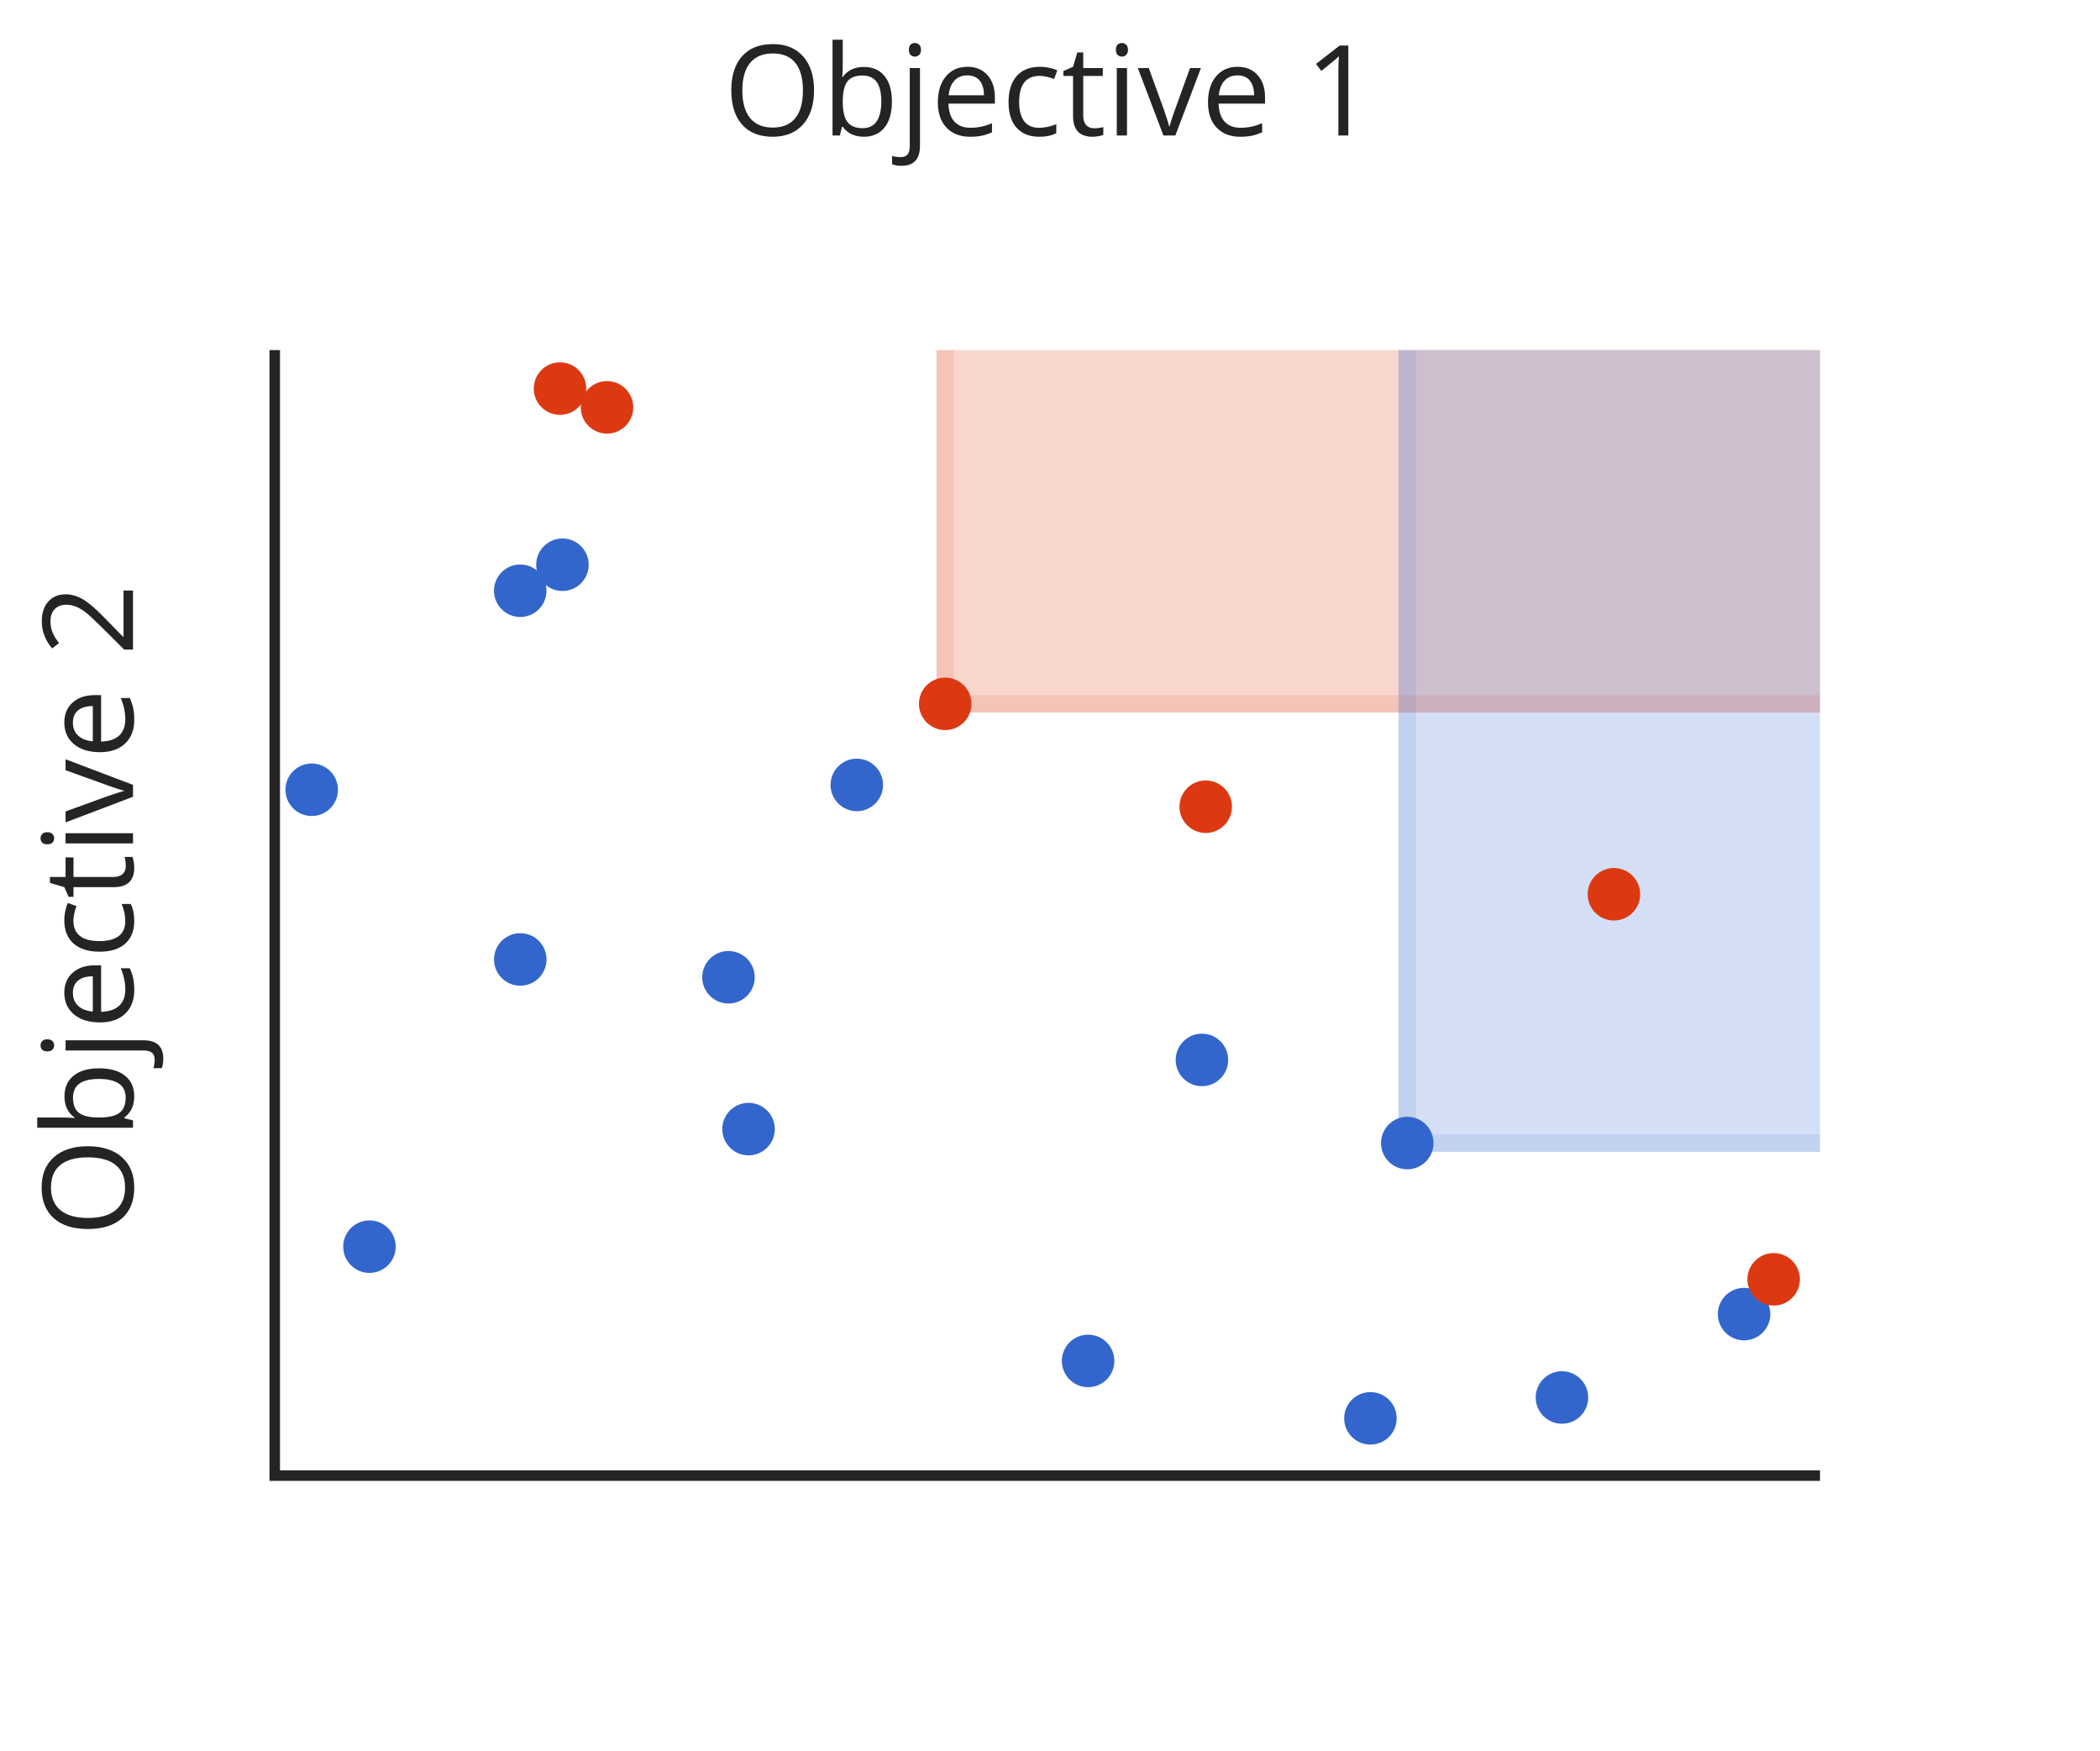
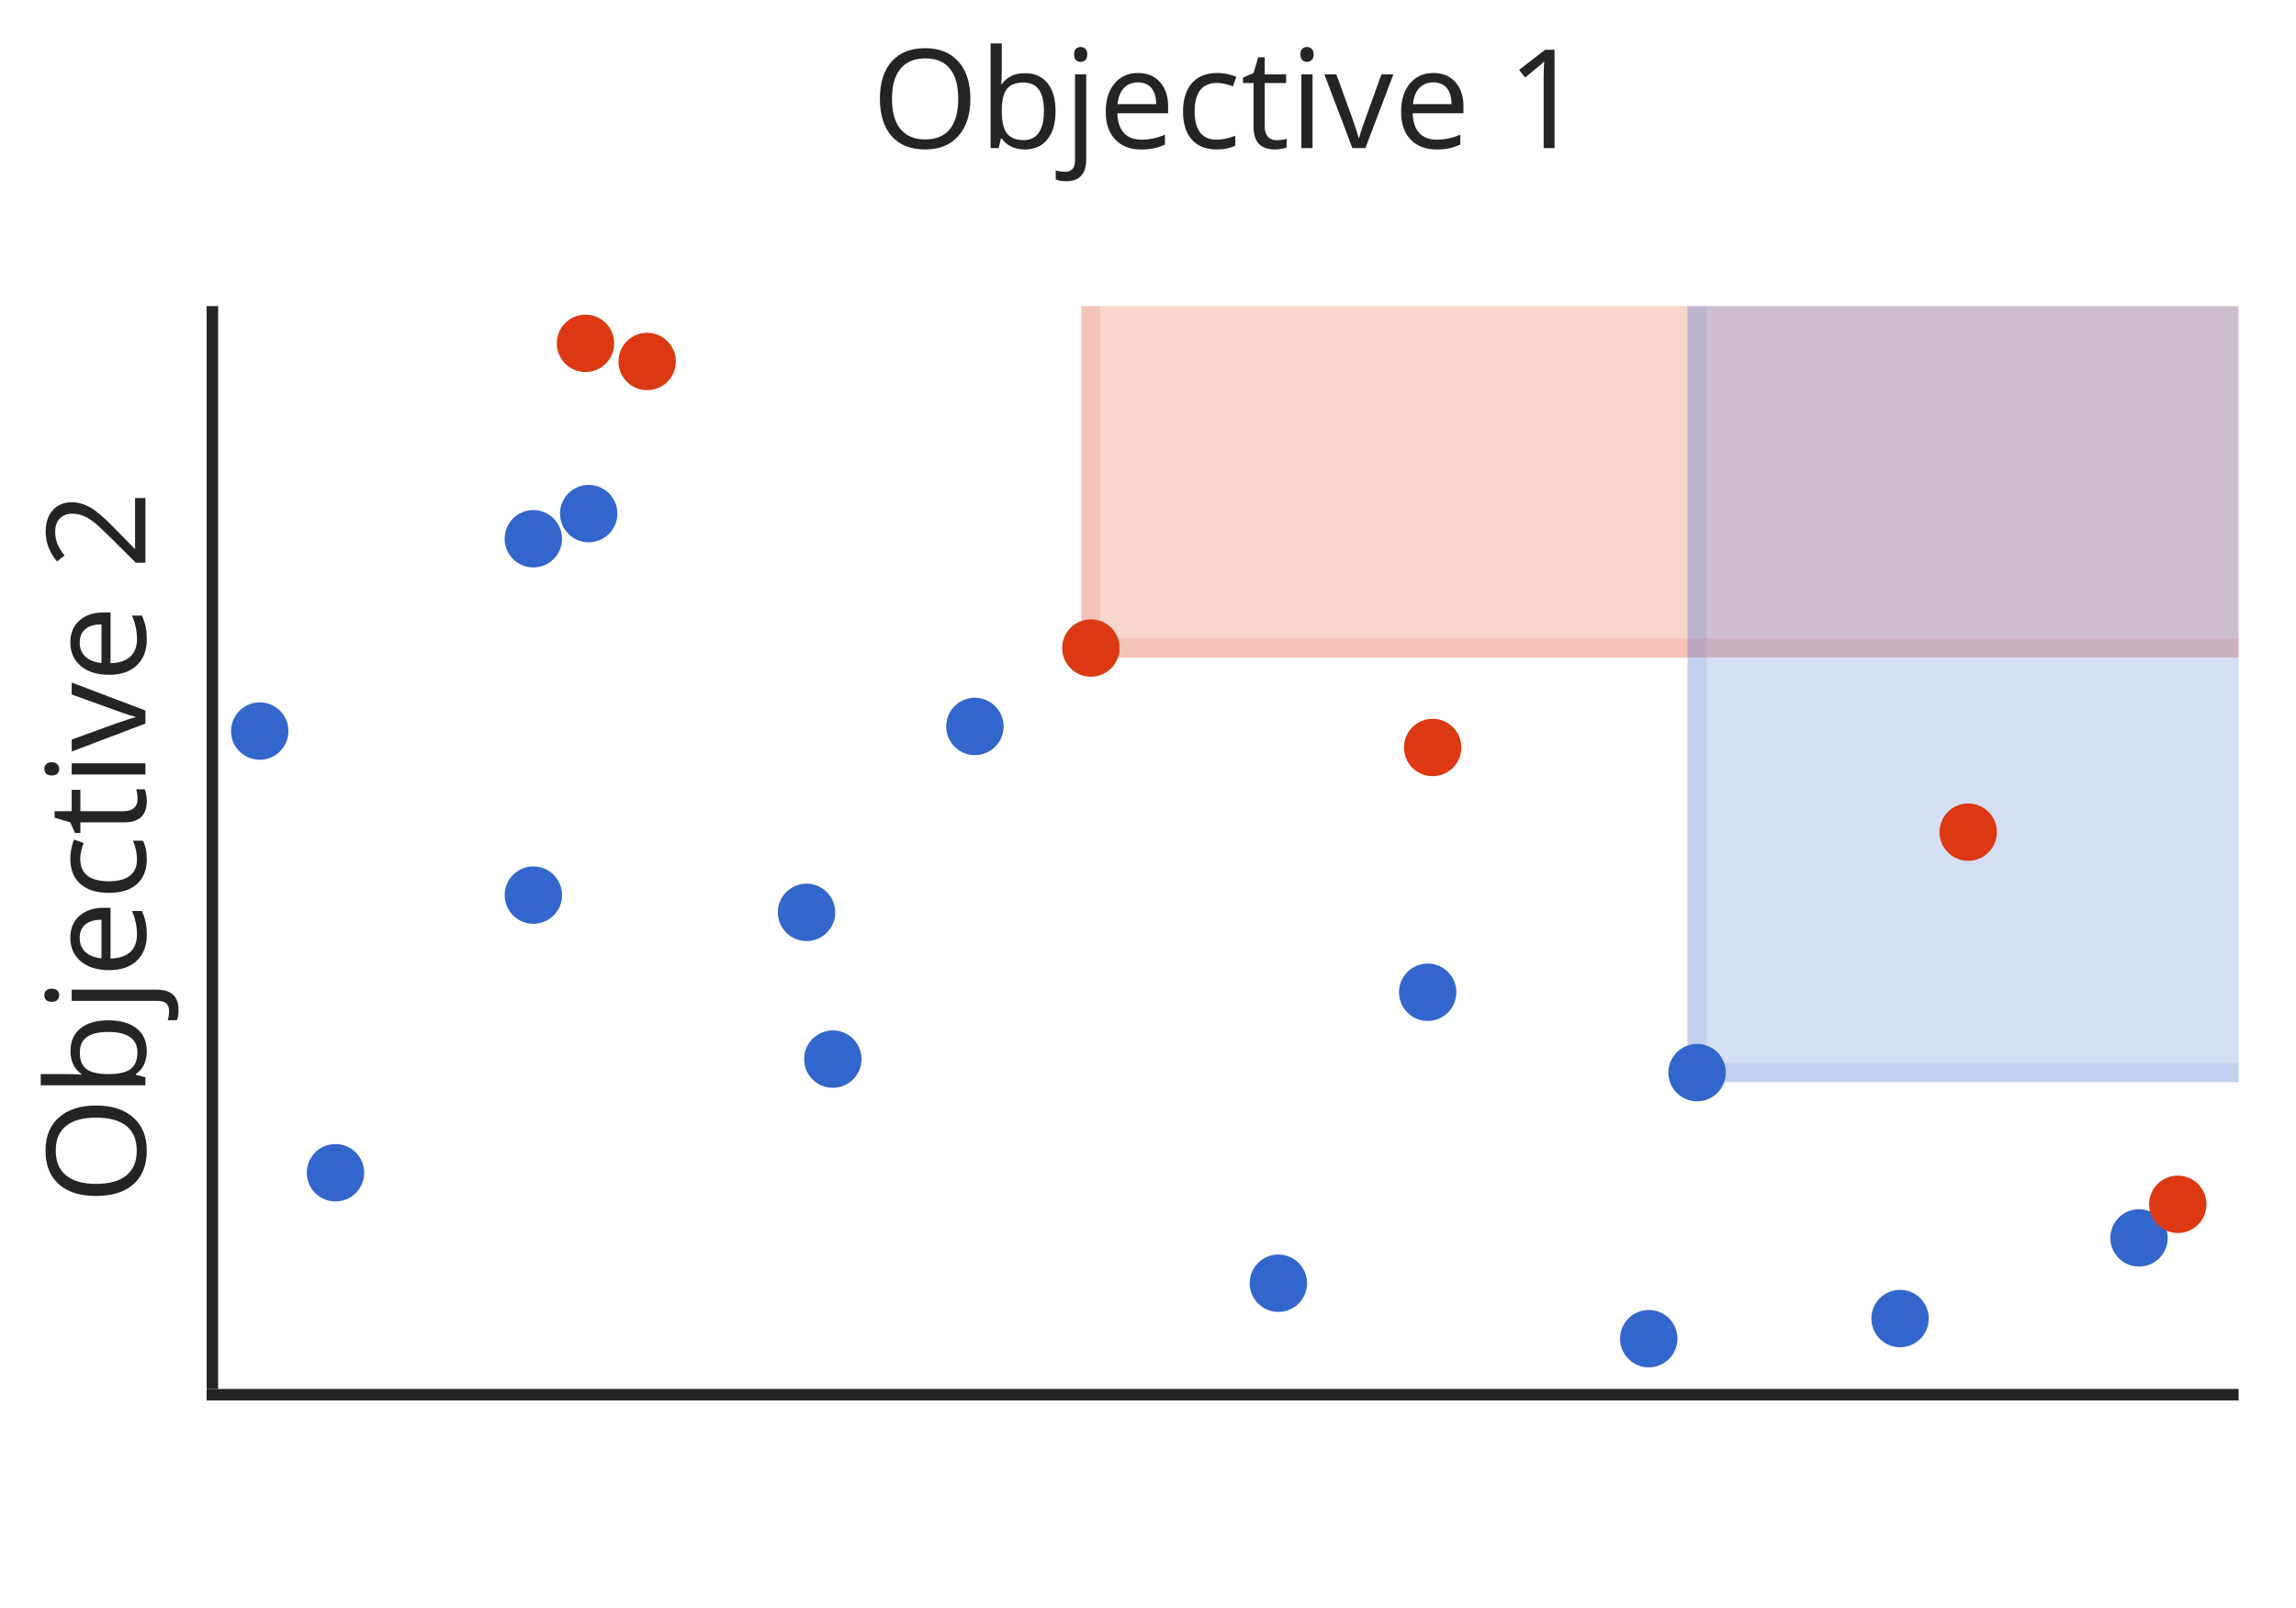
- <svg xmlns="http://www.w3.org/2000/svg" class="main-svg" width="600" height="500" style="" viewBox="0 0 600 500">
-   <rect x="0" y="0" width="600" height="500" style="fill: rgb(255, 255, 255); fill-opacity: 1;" />
-   <defs id="defs-5a7259">
+ <svg xmlns="http://www.w3.org/2000/svg" class="main-svg" width="600" height="420" style="" viewBox="0 0 600 420">
+   <rect x="0" y="0" width="600" height="420" style="fill: rgb(255, 255, 255); fill-opacity: 1;" />
+   <defs id="defs-60f8d3">
    <g class="clips">
-       <clipPath id="clip5a7259xyplot" class="plotclip">
-         <rect width="440" height="320" />
+       <clipPath id="clip60f8d3xyplot" class="plotclip">
+         <rect width="528" height="283" />
      </clipPath>
-       <clipPath class="axesclip" id="clip5a7259x">
-         <rect x="80" y="0" width="440" height="500" />
+       <clipPath class="axesclip" id="clip60f8d3x">
+         <rect x="57" y="0" width="528" height="420" />
      </clipPath>
-       <clipPath class="axesclip" id="clip5a7259y">
-         <rect x="0" y="100" width="600" height="320" />
+       <clipPath class="axesclip" id="clip60f8d3y">
+         <rect x="0" y="80" width="600" height="283" />
      </clipPath>
-       <clipPath class="axesclip" id="clip5a7259xy">
-         <rect x="80" y="100" width="440" height="320" />
+       <clipPath class="axesclip" id="clip60f8d3xy">
+         <rect x="57" y="80" width="528" height="283" />
      </clipPath>
    </g>
    <g class="gradients" />
    <g class="patterns" />
  </defs>
  <g class="bglayer" />
  <g class="layer-below">
    <g class="imagelayer" />
    <g class="shapelayer" />
  </g>
  <g class="cartesianlayer">
    <g class="subplot xy">
      <g class="layer-subplot">
        <g class="shapelayer">
-           <path data-index="0" fill-rule="evenodd" d="M270.06,201.05H960V-220H270.06Z" clip-path="url(#clip5a7259xy)" style="opacity: 0.3; stroke: rgb(220, 57, 18); stroke-opacity: 1; fill: rgb(220, 57, 18); fill-opacity: 0.7; stroke-width: 5px;" />
-           <path data-index="1" fill-rule="evenodd" d="M402.08,326.51H960V-220H402.08Z" clip-path="url(#clip5a7259xy)" style="opacity: 0.3; stroke: rgb(51, 102, 204); stroke-opacity: 1; fill: rgb(51, 102, 204); fill-opacity: 0.7; stroke-width: 5px;" />
+           <path data-index="0" fill-rule="evenodd" d="M285.07,169.36H1113V-203H285.07Z" clip-path="url(#clip60f8d3xy)" style="opacity: 0.3; stroke: rgb(220, 57, 18); stroke-opacity: 1; fill: rgb(220, 57, 18); fill-opacity: 0.7; stroke-width: 5px;" />
+           <path data-index="1" fill-rule="evenodd" d="M443.49,280.32H1113V-203H443.49Z" clip-path="url(#clip60f8d3xy)" style="opacity: 0.3; stroke: rgb(51, 102, 204); stroke-opacity: 1; fill: rgb(51, 102, 204); fill-opacity: 0.7; stroke-width: 5px;" />
        </g>
        <g class="imagelayer" />
      </g>
      <g class="minor-gridlayer">
        <g class="x" />
        <g class="y" />
      </g>
      <g class="gridlayer">
        <g class="x" />
        <g class="y" />
      </g>
      <g class="zerolinelayer" />
      <path class="xlines-below" />
      <path class="ylines-below" />
      <g class="overlines-below" />
      <g class="xaxislayer-below" />
      <g class="yaxislayer-below" />
      <g class="overaxes-below" />
-       <g class="plot" transform="translate(80,100)" clip-path="url(#clip5a7259xyplot)">
+       <g class="plot" transform="translate(57,80)" clip-path="url(#clip60f8d3xyplot)">
        <g class="scatterlayer mlayer">
-           <g class="trace scatter trace1099cf" style="stroke-miterlimit: 2; opacity: 1;">
+           <g class="trace scatter tracec739c7" style="stroke-miterlimit: 2; opacity: 1;">
            <g class="fills" />
            <g class="errorbars" />
            <g class="lines" />
            <g class="points">
-               <path class="point" transform="translate(164.8,124.21)" d="M7.5,0A7.5,7.5 0 1,1 0,-7.5A7.5,7.5 0 0,1 7.5,0Z" style="opacity: 1; stroke-width: 0px; fill: rgb(51, 102, 204); fill-opacity: 1;" />
-               <path class="point" transform="translate(418.31,275.36)" d="M7.5,0A7.5,7.5 0 1,1 0,-7.5A7.5,7.5 0 0,1 7.5,0Z" style="opacity: 1; stroke-width: 0px; fill: rgb(51, 102, 204); fill-opacity: 1;" />
-               <path class="point" transform="translate(322.08,226.51)" d="M7.5,0A7.5,7.5 0 1,1 0,-7.5A7.5,7.5 0 0,1 7.5,0Z" style="opacity: 1; stroke-width: 0px; fill: rgb(51, 102, 204); fill-opacity: 1;" />
-               <path class="point" transform="translate(263.41,202.76)" d="M7.5,0A7.5,7.5 0 1,1 0,-7.5A7.5,7.5 0 0,1 7.5,0Z" style="opacity: 1; stroke-width: 0px; fill: rgb(51, 102, 204); fill-opacity: 1;" />
-               <path class="point" transform="translate(68.65,174.06)" d="M7.5,0A7.5,7.5 0 1,1 0,-7.5A7.5,7.5 0 0,1 7.5,0Z" style="opacity: 1; stroke-width: 0px; fill: rgb(51, 102, 204); fill-opacity: 1;" />
-               <path class="point" transform="translate(68.64,68.74)" d="M7.5,0A7.5,7.5 0 1,1 0,-7.5A7.5,7.5 0 0,1 7.5,0Z" style="opacity: 1; stroke-width: 0px; fill: rgb(51, 102, 204); fill-opacity: 1;" />
-               <path class="point" transform="translate(25.56,256.1)" d="M7.5,0A7.5,7.5 0 1,1 0,-7.5A7.5,7.5 0 0,1 7.5,0Z" style="opacity: 1; stroke-width: 0px; fill: rgb(51, 102, 204); fill-opacity: 1;" />
-               <path class="point" transform="translate(311.55,305.14)" d="M7.5,0A7.5,7.5 0 1,1 0,-7.5A7.5,7.5 0 0,1 7.5,0Z" style="opacity: 1; stroke-width: 0px; fill: rgb(51, 102, 204); fill-opacity: 1;" />
-               <path class="point" transform="translate(9.06,125.59)" d="M7.5,0A7.5,7.5 0 1,1 0,-7.5A7.5,7.5 0 0,1 7.5,0Z" style="opacity: 1; stroke-width: 0px; fill: rgb(51, 102, 204); fill-opacity: 1;" />
-               <path class="point" transform="translate(366.27,299.18)" d="M7.5,0A7.5,7.5 0 1,1 0,-7.5A7.5,7.5 0 0,1 7.5,0Z" style="opacity: 1; stroke-width: 0px; fill: rgb(51, 102, 204); fill-opacity: 1;" />
-               <path class="point" transform="translate(80.7,61.31)" d="M7.5,0A7.5,7.5 0 1,1 0,-7.5A7.5,7.5 0 0,1 7.5,0Z" style="opacity: 1; stroke-width: 0px; fill: rgb(51, 102, 204); fill-opacity: 1;" />
-               <path class="point" transform="translate(133.87,222.52)" d="M7.5,0A7.5,7.5 0 1,1 0,-7.5A7.5,7.5 0 0,1 7.5,0Z" style="opacity: 1; stroke-width: 0px; fill: rgb(51, 102, 204); fill-opacity: 1;" />
-               <path class="point" transform="translate(230.89,288.74)" d="M7.5,0A7.5,7.5 0 1,1 0,-7.5A7.5,7.5 0 0,1 7.5,0Z" style="opacity: 1; stroke-width: 0px; fill: rgb(51, 102, 204); fill-opacity: 1;" />
-               <path class="point" transform="translate(128.14,179.15)" d="M7.5,0A7.5,7.5 0 1,1 0,-7.5A7.5,7.5 0 0,1 7.5,0Z" style="opacity: 1; stroke-width: 0px; fill: rgb(51, 102, 204); fill-opacity: 1;" />
+               <path class="point" transform="translate(197.76,109.85)" d="M7.5,0A7.5,7.5 0 1,1 0,-7.5A7.5,7.5 0 0,1 7.5,0Z" style="opacity: 1; stroke-width: 0px; fill: rgb(51, 102, 204); fill-opacity: 1;" />
+               <path class="point" transform="translate(501.98,243.52)" d="M7.5,0A7.5,7.5 0 1,1 0,-7.5A7.5,7.5 0 0,1 7.5,0Z" style="opacity: 1; stroke-width: 0px; fill: rgb(51, 102, 204); fill-opacity: 1;" />
+               <path class="point" transform="translate(386.49,200.32)" d="M7.5,0A7.5,7.5 0 1,1 0,-7.5A7.5,7.5 0 0,1 7.5,0Z" style="opacity: 1; stroke-width: 0px; fill: rgb(51, 102, 204); fill-opacity: 1;" />
+               <path class="point" transform="translate(316.09,179.32)" d="M7.5,0A7.5,7.5 0 1,1 0,-7.5A7.5,7.5 0 0,1 7.5,0Z" style="opacity: 1; stroke-width: 0px; fill: rgb(51, 102, 204); fill-opacity: 1;" />
+               <path class="point" transform="translate(82.38,153.93)" d="M7.5,0A7.5,7.5 0 1,1 0,-7.5A7.5,7.5 0 0,1 7.5,0Z" style="opacity: 1; stroke-width: 0px; fill: rgb(51, 102, 204); fill-opacity: 1;" />
+               <path class="point" transform="translate(82.37,60.8)" d="M7.5,0A7.5,7.5 0 1,1 0,-7.5A7.5,7.5 0 0,1 7.5,0Z" style="opacity: 1; stroke-width: 0px; fill: rgb(51, 102, 204); fill-opacity: 1;" />
+               <path class="point" transform="translate(30.67,226.49)" d="M7.5,0A7.5,7.5 0 1,1 0,-7.5A7.5,7.5 0 0,1 7.5,0Z" style="opacity: 1; stroke-width: 0px; fill: rgb(51, 102, 204); fill-opacity: 1;" />
+               <path class="point" transform="translate(373.86,269.85)" d="M7.5,0A7.5,7.5 0 1,1 0,-7.5A7.5,7.5 0 0,1 7.5,0Z" style="opacity: 1; stroke-width: 0px; fill: rgb(51, 102, 204); fill-opacity: 1;" />
+               <path class="point" transform="translate(10.87,111.06)" d="M7.5,0A7.5,7.5 0 1,1 0,-7.5A7.5,7.5 0 0,1 7.5,0Z" style="opacity: 1; stroke-width: 0px; fill: rgb(51, 102, 204); fill-opacity: 1;" />
+               <path class="point" transform="translate(439.53,264.59)" d="M7.5,0A7.5,7.5 0 1,1 0,-7.5A7.5,7.5 0 0,1 7.5,0Z" style="opacity: 1; stroke-width: 0px; fill: rgb(51, 102, 204); fill-opacity: 1;" />
+               <path class="point" transform="translate(96.84,54.22)" d="M7.5,0A7.5,7.5 0 1,1 0,-7.5A7.5,7.5 0 0,1 7.5,0Z" style="opacity: 1; stroke-width: 0px; fill: rgb(51, 102, 204); fill-opacity: 1;" />
+               <path class="point" transform="translate(160.64,196.79)" d="M7.5,0A7.5,7.5 0 1,1 0,-7.5A7.5,7.5 0 0,1 7.5,0Z" style="opacity: 1; stroke-width: 0px; fill: rgb(51, 102, 204); fill-opacity: 1;" />
+               <path class="point" transform="translate(277.07,255.36)" d="M7.5,0A7.5,7.5 0 1,1 0,-7.5A7.5,7.5 0 0,1 7.5,0Z" style="opacity: 1; stroke-width: 0px; fill: rgb(51, 102, 204); fill-opacity: 1;" />
+               <path class="point" transform="translate(153.77,158.44)" d="M7.5,0A7.5,7.5 0 1,1 0,-7.5A7.5,7.5 0 0,1 7.5,0Z" style="opacity: 1; stroke-width: 0px; fill: rgb(51, 102, 204); fill-opacity: 1;" />
            </g>
            <g class="text" />
          </g>
-           <g class="trace scatter trace5445ad" style="stroke-miterlimit: 2; opacity: 1;">
+           <g class="trace scatter traceb7904b" style="stroke-miterlimit: 2; opacity: 1;">
            <g class="fills" />
            <g class="errorbars" />
            <g class="lines" />
            <g class="points">
-               <path class="point" transform="translate(381.12,155.44)" d="M7.5,0A7.5,7.5 0 1,1 0,-7.5A7.5,7.5 0 0,1 7.5,0Z" style="opacity: 1; stroke-width: 0px; fill: rgb(220, 57, 18); fill-opacity: 1;" />
-               <path class="point" transform="translate(264.49,130.43)" d="M7.5,0A7.5,7.5 0 1,1 0,-7.5A7.5,7.5 0 0,1 7.5,0Z" style="opacity: 1; stroke-width: 0px; fill: rgb(220, 57, 18); fill-opacity: 1;" />
-               <path class="point" transform="translate(426.76,265.43)" d="M7.5,0A7.5,7.5 0 1,1 0,-7.5A7.5,7.5 0 0,1 7.5,0Z" style="opacity: 1; stroke-width: 0px; fill: rgb(220, 57, 18); fill-opacity: 1;" />
-               <path class="point" transform="translate(93.43,16.36)" d="M7.5,0A7.5,7.5 0 1,1 0,-7.5A7.5,7.5 0 0,1 7.5,0Z" style="opacity: 1; stroke-width: 0px; fill: rgb(220, 57, 18); fill-opacity: 1;" />
-               <path class="point" transform="translate(80,11)" d="M7.5,0A7.5,7.5 0 1,1 0,-7.5A7.5,7.5 0 0,1 7.5,0Z" style="opacity: 1; stroke-width: 0px; fill: rgb(220, 57, 18); fill-opacity: 1;" />
-               <path class="point" transform="translate(190.06,101.05)" d="M7.5,0A7.5,7.5 0 1,1 0,-7.5A7.5,7.5 0 0,1 7.5,0Z" style="opacity: 1; stroke-width: 0px; fill: rgb(220, 57, 18); fill-opacity: 1;" />
+               <path class="point" transform="translate(457.34,137.47)" d="M7.5,0A7.5,7.5 0 1,1 0,-7.5A7.5,7.5 0 0,1 7.5,0Z" style="opacity: 1; stroke-width: 0px; fill: rgb(220, 57, 18); fill-opacity: 1;" />
+               <path class="point" transform="translate(317.39,115.35)" d="M7.5,0A7.5,7.5 0 1,1 0,-7.5A7.5,7.5 0 0,1 7.5,0Z" style="opacity: 1; stroke-width: 0px; fill: rgb(220, 57, 18); fill-opacity: 1;" />
+               <path class="point" transform="translate(512.11,234.74)" d="M7.5,0A7.5,7.5 0 1,1 0,-7.5A7.5,7.5 0 0,1 7.5,0Z" style="opacity: 1; stroke-width: 0px; fill: rgb(220, 57, 18); fill-opacity: 1;" />
+               <path class="point" transform="translate(112.12,14.47)" d="M7.5,0A7.5,7.5 0 1,1 0,-7.5A7.5,7.5 0 0,1 7.5,0Z" style="opacity: 1; stroke-width: 0px; fill: rgb(220, 57, 18); fill-opacity: 1;" />
+               <path class="point" transform="translate(96,9.73)" d="M7.5,0A7.5,7.5 0 1,1 0,-7.5A7.5,7.5 0 0,1 7.5,0Z" style="opacity: 1; stroke-width: 0px; fill: rgb(220, 57, 18); fill-opacity: 1;" />
+               <path class="point" transform="translate(228.07,89.36)" d="M7.5,0A7.5,7.5 0 1,1 0,-7.5A7.5,7.5 0 0,1 7.5,0Z" style="opacity: 1; stroke-width: 0px; fill: rgb(220, 57, 18); fill-opacity: 1;" />
            </g>
            <g class="text" />
          </g>
        </g>
      </g>
      <g class="overplot" />
-       <path class="xlines-above crisp" d="M77,421.5H520" style="fill: none; stroke-width: 3px; stroke: rgb(36, 36, 36); stroke-opacity: 1;" />
-       <path class="ylines-above crisp" d="M78.5,100V420" style="fill: none; stroke-width: 3px; stroke: rgb(36, 36, 36); stroke-opacity: 1;" />
+       <path class="xlines-above crisp" d="M54,364.5H585" style="fill: none; stroke-width: 3px; stroke: rgb(36, 36, 36); stroke-opacity: 1;" />
+       <path class="ylines-above crisp" d="M55.5,80V363" style="fill: none; stroke-width: 3px; stroke: rgb(36, 36, 36); stroke-opacity: 1;" />
      <g class="overlines-above" />
      <g class="xaxislayer-above" />
      <g class="yaxislayer-above" />
      <g class="overaxes-above" />
    </g>
  </g>
  <g class="polarlayer" />
  <g class="smithlayer" />
  <g class="ternarylayer" />
  <g class="geolayer" />
  <g class="funnelarealayer" />
  <g class="pielayer" />
  <g class="iciclelayer" />
  <g class="treemaplayer" />
  <g class="sunburstlayer" />
  <g class="glimages" />
-   <defs id="topdefs-5a7259">
+   <defs id="topdefs-60f8d3">
    <g class="clips" />
  </defs>
  <g class="layer-above">
    <g class="imagelayer" />
    <g class="shapelayer" />
  </g>
  <g class="infolayer">
    <g class="g-gtitle" />
    <g class="g-xtitle">
-       <text class="xtitle" x="300" y="38.7" text-anchor="middle" style="font-family: 'Open Sans', verdana, arial, sans-serif; font-size: 36px; fill: rgb(36, 36, 36); opacity: 1; font-weight: normal; white-space: pre;">Objective 1</text>
+       <text class="xtitle" x="321" y="38.7" text-anchor="middle" style="font-family: 'Open Sans', verdana, arial, sans-serif; font-size: 36px; fill: rgb(36, 36, 36); opacity: 1; font-weight: normal; white-space: pre;">Objective 1</text>
    </g>
    <g class="g-ytitle" transform="translate(76.7002,0)">
-       <text class="ytitle" transform="rotate(-90,-38.7,260)" x="-38.7" y="260" text-anchor="middle" style="font-family: 'Open Sans', verdana, arial, sans-serif; font-size: 36px; fill: rgb(36, 36, 36); opacity: 1; font-weight: normal; white-space: pre;">Objective 2</text>
+       <text class="ytitle" transform="rotate(-90,-38.7,221.5)" x="-38.7" y="221.5" text-anchor="middle" style="font-family: 'Open Sans', verdana, arial, sans-serif; font-size: 36px; fill: rgb(36, 36, 36); opacity: 1; font-weight: normal; white-space: pre;">Objective 2</text>
    </g>
  </g>
</svg>
